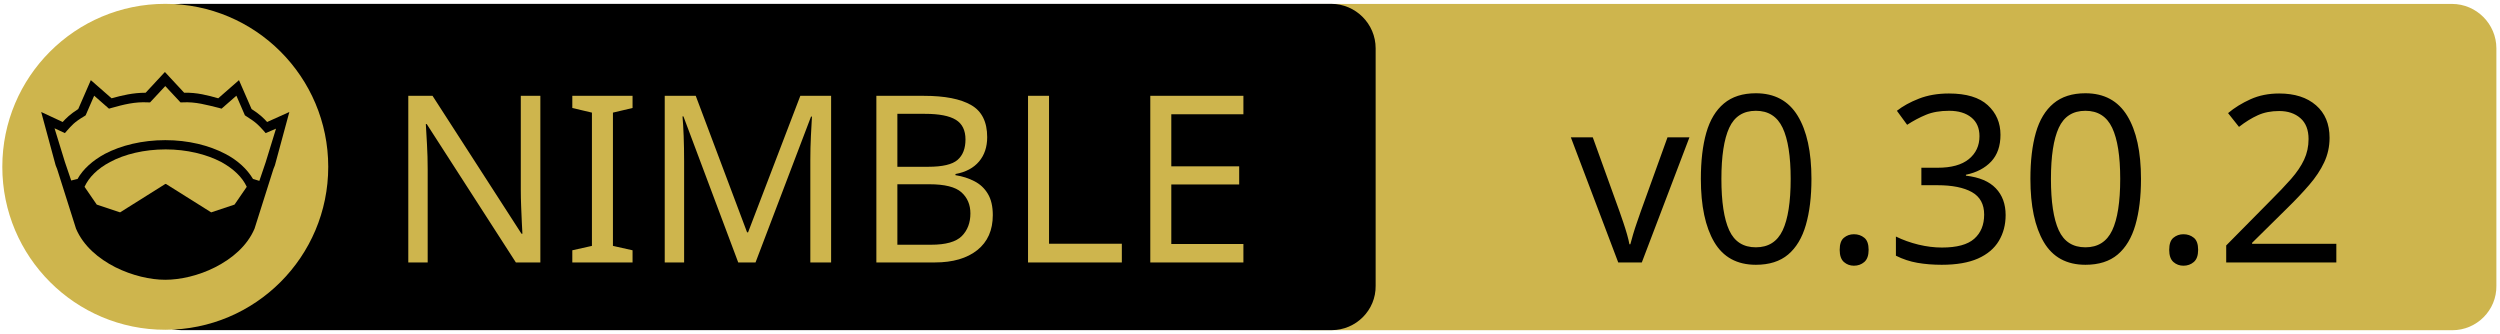
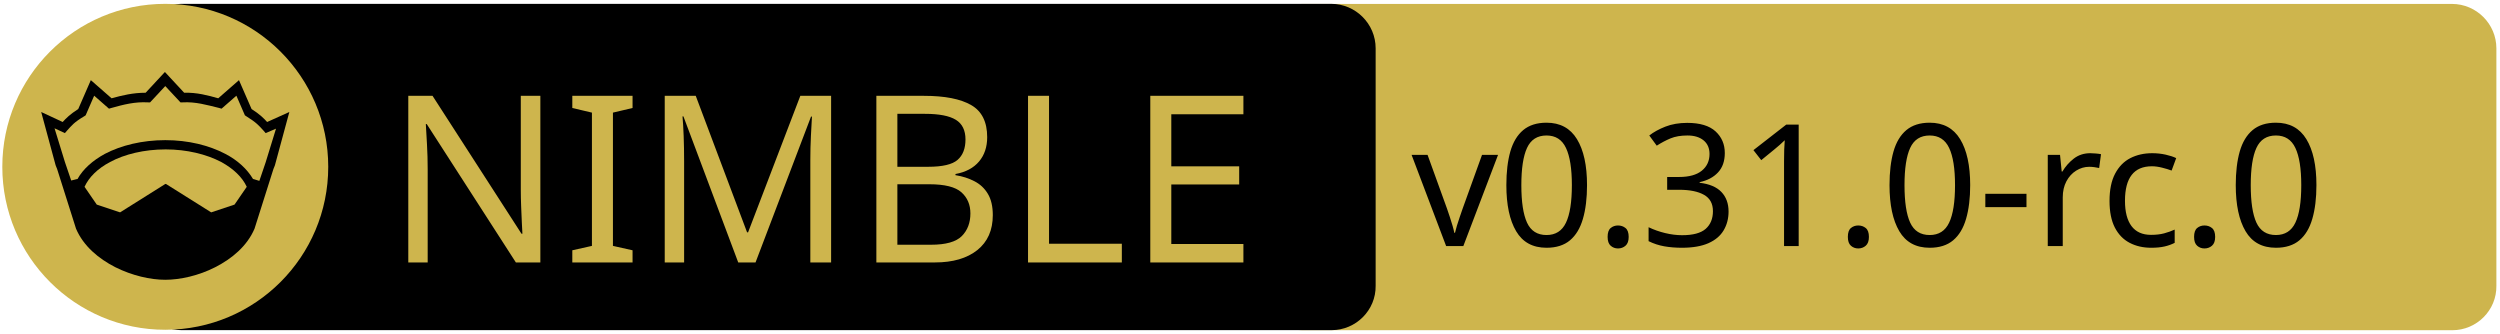
<svg xmlns="http://www.w3.org/2000/svg" xmlns:xlink="http://www.w3.org/1999/xlink" width="675" height="90" xml:space="preserve" version="1.1">
  <a xlink:href="https://github.com/waku-org/nwaku">
    <g>
      <path fill="#CEB54D" id="svg_15" d="m662.123,89.159l-310.5,0c-6.6,0 -12,-5.4 -12,-12l0,-64.1c0,-6.6 5.4,-12 12,-12l310.4,0c6.6,0 12,5.4 12,12l0,64.1c0.1,6.6 -5.3,12 -11.9,12z" />
      <path id="svg_1" d="m359.524,89.139l-310.5,0c-6.6,0 -12,-5.4 -12,-12l0,-64.1c0,-6.6 5.4,-12 12,-12l310.4,0c6.6,0 12,5.4 12,12l0,64.1c0.1,6.6 -5.3,12 -11.9,12z" />
      <rect id="svg_2" fill="none" height="45.9" width="315.3" class="st0" y="24.539" x="60.224" />
      <circle id="svg_4" fill="#CEB54D" r="44" cy="45.039" cx="44.624" class="st1" />
      <g id="XMLID_4_">
        <path id="svg_5" d="m78.124,30.239l-3.9,14.4l-0.4,1l-5.1,16.1c0,0 0,0 0,0c-2,4.7 -6.1,8.1 -10.6,10.4c-4.5,2.3 -9.5,3.4 -13.5,3.4c-4,0 -8.9,-1.1 -13.5,-3.4c-4.5,-2.3 -8.6,-5.7 -10.6,-10.4c0,0 0,0 0,0l-5.1,-16.1l-0.4,-1l-3.9,-14.4l5.8,2.7c0.9,-1 2,-2.1 4.2,-3.5l3.4,-7.8l5.6,4.9c2.9,-0.8 5.8,-1.5 9.2,-1.5l5.2,-5.6l5.2,5.6c3.4,-0.1 6.4,0.7 9.2,1.5l5.6,-4.9l3.4,7.8c2.2,1.4 3.3,2.5 4.2,3.5l6,-2.7z" />
        <g id="XMLID_6_">
          <g id="svg_6">
            <path id="svg_7" fill="#CEB54D" d="m66.624,50.439l-3.3,4.8l-6.3,2.1l-12.1,-7.6c-0.1,-0.1 -0.3,-0.1 -0.4,0l-12.1,7.6l-6.3,-2.1l-3.3,-4.8c1.2,-2.6 3.5,-4.9 6.9,-6.7c3.9,-2.1 9.2,-3.4 15,-3.4c5.7,0 11,1.3 15,3.4c3.3,1.8 5.7,4.1 6.9,6.7z" class="st1" />
          </g>
          <g id="svg_8" />
        </g>
        <g id="XMLID_5_">
          <g id="svg_9">
            <path id="svg_10" fill="#CEB54D" d="m74.524,34.739l-2.8,9.1l-1.7,5l-1.6,-0.5c0,0 -0.1,0 -0.1,0c-1.6,-2.7 -4.2,-5.1 -7.5,-6.8c-4.4,-2.3 -10,-3.7 -16.2,-3.7c-6.2,0 -11.9,1.4 -16.3,3.7c-3.3,1.8 -5.9,4.1 -7.4,6.8c0,0 -0.1,0 -0.1,0l-1.6,0.4l-1.7,-5l-2.8,-9.1l2.8,1.3l0.6,-0.7c1.2,-1.3 1.8,-2.2 4.7,-3.9l0.3,-0.2l2.3,-5.3l4,3.5l0.7,-0.2c3.2,-0.9 6.3,-1.7 9.8,-1.5l0.6,0l4.1,-4.4l4.1,4.4l0.6,0c3.5,-0.2 6.5,0.7 9.8,1.5l0.7,0.2l4,-3.5l2.3,5.3l0.3,0.2c2.9,1.8 3.5,2.6 4.7,3.9l0.6,0.7l2.8,-1.2z" class="st1" />
          </g>
          <g id="svg_11" />
        </g>
      </g>
      <text x="-442" y="-350.021" id="svg_16" font-size="63px" font-family="'PT Sans Caption', 'Tahoma', 'Helvetica Neue Medium', 'PT Sans', sans-serif" fill="#CEB54D" class="st1 st2 st3" transform="matrix(1 0 0 1 546.13 420.879)">NIMBLE</text>
-       <text x="-122.0" y="-350.012" id="svg_17" font-size="63.012px" font-family="'PT Sans Caption', 'Tahoma', 'Helvetica Neue Medium', 'PT Sans', sans-serif" fill="#000000" class="st1 st2 st3" transform="matrix(1 0 0 1 546.13 420.879)">v0.30.2</text>
+       <text x="-165" y="-354.438" id="svg_17" font-size="45.938px" font-family="'PT Sans Caption', 'Tahoma', 'Helvetica Neue Medium', 'PT Sans', sans-serif" fill="#000000" class="st1 st2 st3" transform="matrix(1 0 0 1 546.13 420.879)">v0.31.0-rc.0</text>
    </g>
  </a>
</svg>
